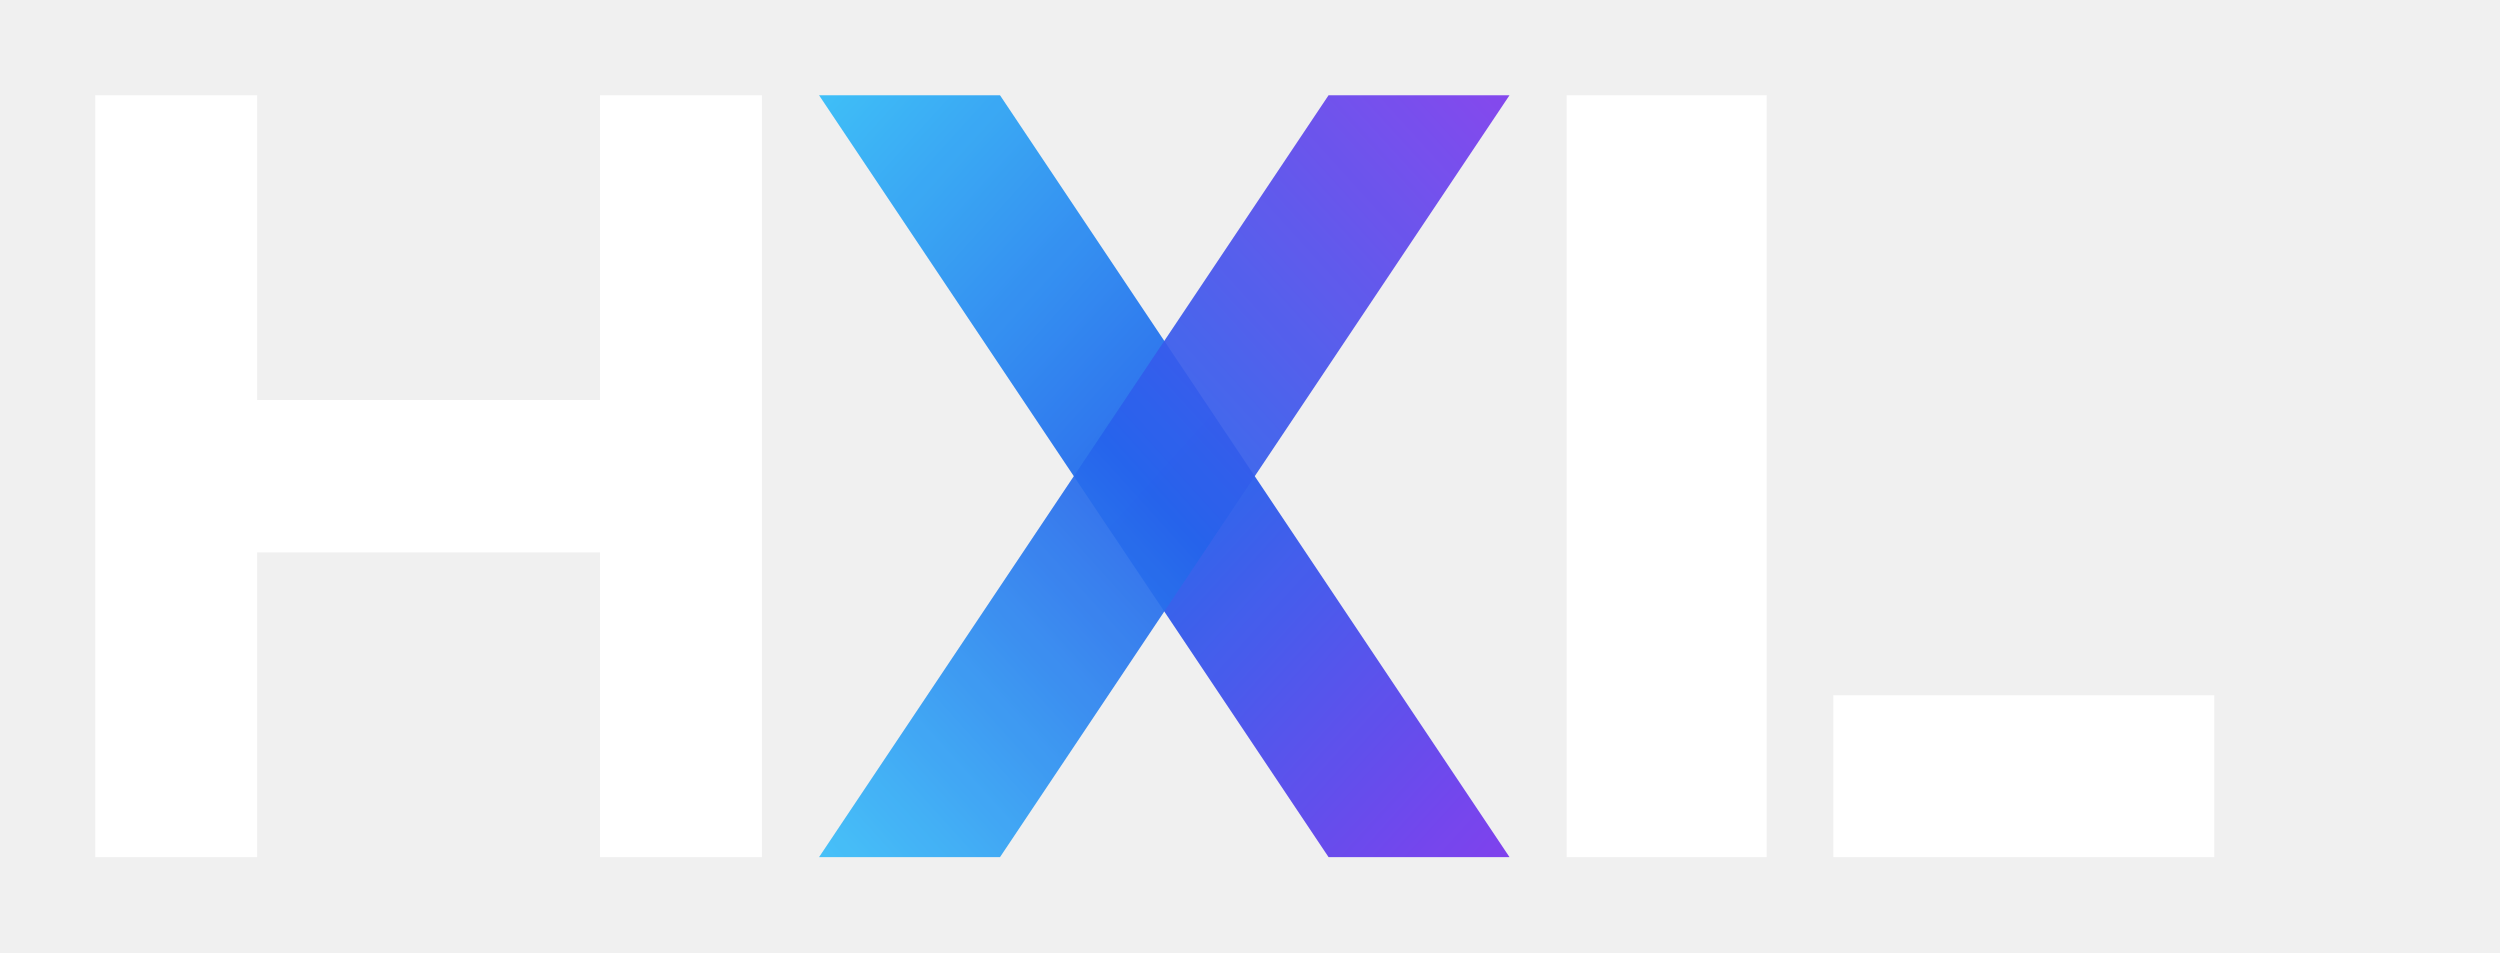
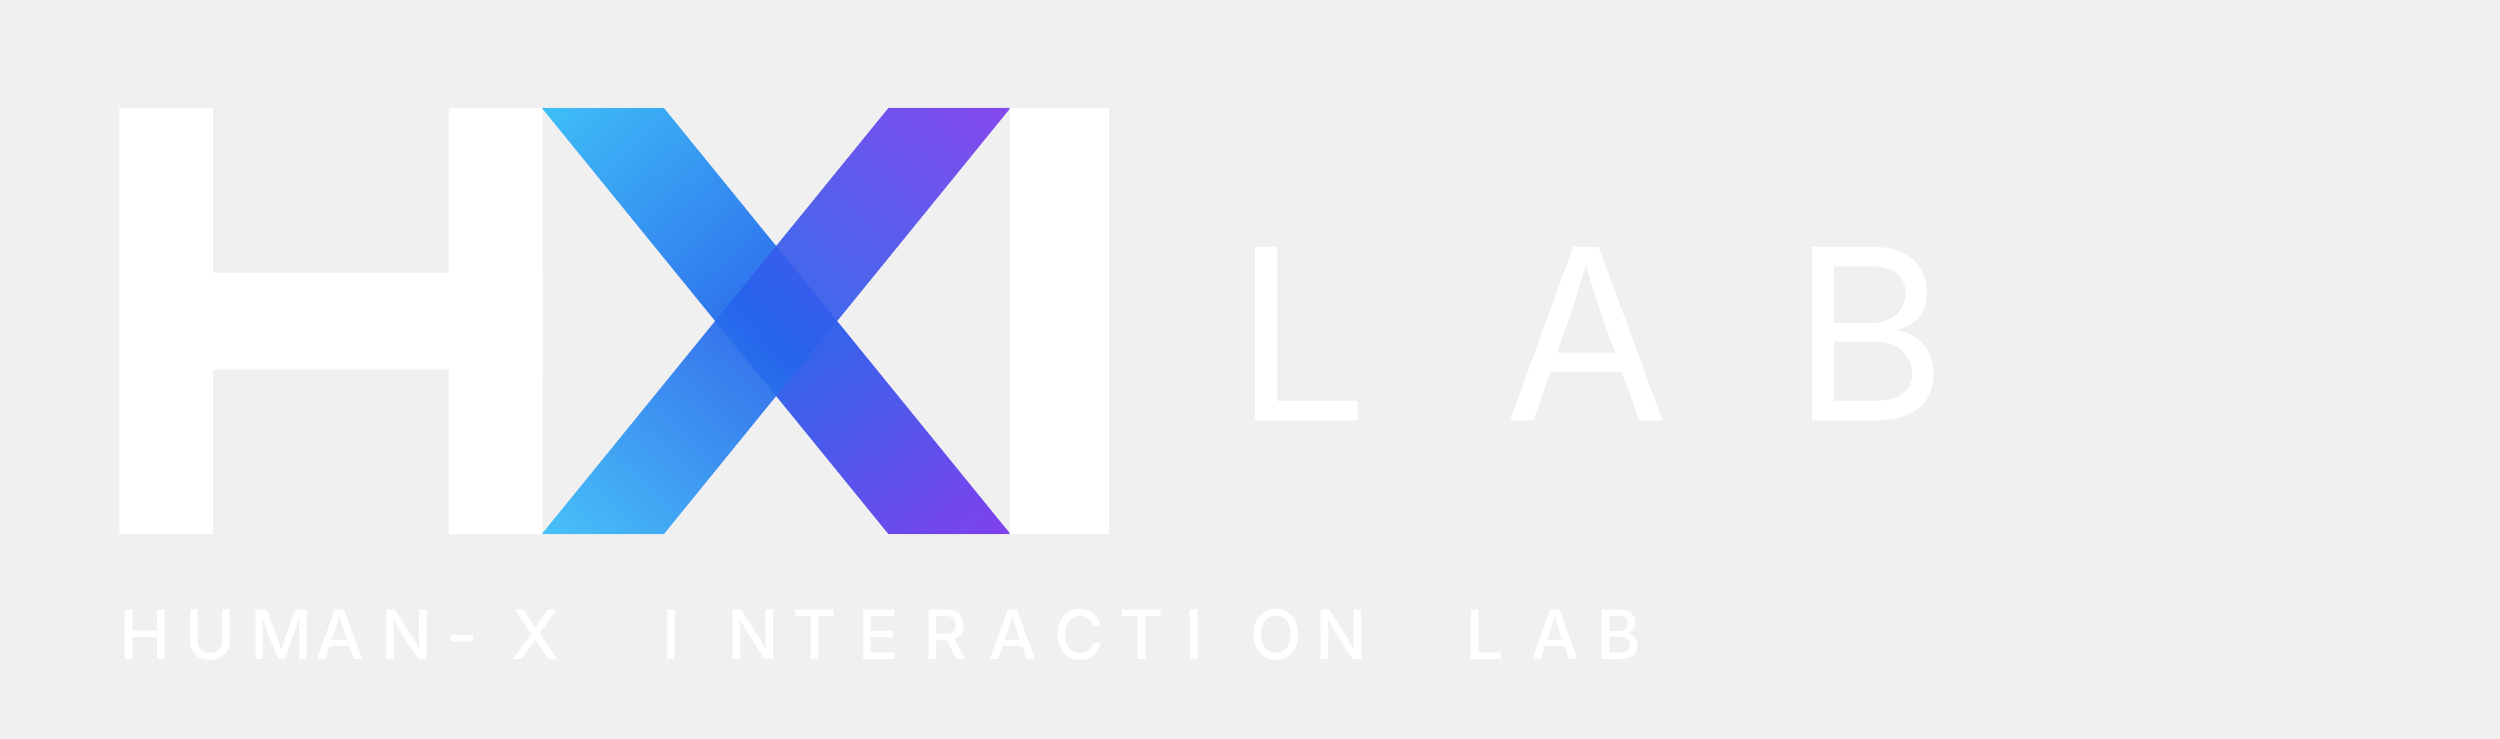
- <svg xmlns="http://www.w3.org/2000/svg" viewBox="0 0 525 200" width="525" height="200">
+ <svg xmlns="http://www.w3.org/2000/svg" viewBox="0 0 880 260" width="880" height="260">
  <defs>
    <linearGradient id="xgrad1" x1="0" y1="0" x2="1" y2="1">
      <stop offset="0" stop-color="#38BDF8" />
      <stop offset="0.52" stop-color="#2563EB" />
      <stop offset="1" stop-color="#7C3AED" />
    </linearGradient>
    <linearGradient id="xgrad2" x1="0" y1="1" x2="1" y2="0">
      <stop offset="0" stop-color="#38BDF8" />
      <stop offset="0.48" stop-color="#2563EB" />
      <stop offset="1" stop-color="#7C3AED" />
    </linearGradient>
  </defs>
-   <rect x="20" y="20" width="34" height="160" fill="#FFFFFF" />
-   <rect x="126" y="20" width="34" height="160" fill="#FFFFFF" />
-   <rect x="48" y="84" width="84" height="32" fill="#FFFFFF" />
-   <polygon points="172,20 210,20 317,180 279,180" fill="url(#xgrad1)" opacity="0.96" />
-   <polygon points="279,20 317,20 210,180 172,180" fill="url(#xgrad2)" opacity="0.92" />
-   <rect x="329" y="20" width="42" height="160" fill="#FFFFFF" />
-   <rect x="385" y="146" width="80" height="34" fill="#FFFFFF" />
+   <rect x="42" y="38" width="33" height="150" fill="#FFFFFF" />
+   <rect x="158" y="38" width="33" height="150" fill="#FFFFFF" />
+   <rect x="42" y="96" width="149" height="34" fill="#FFFFFF" />
+   <polygon points="190.7,38 233.7,38 355.7,188 312.7,188" fill="url(#xgrad1)" opacity="0.96" />
+   <polygon points="312.7,38 355.7,38 233.7,188 190.7,188" fill="url(#xgrad2)" opacity="0.92" />
+   <rect x="355.4" y="38" width="35" height="150" fill="#FFFFFF" />
+   <text x="434.4" y="148" font-family="Inter, Arial, Helvetica, sans-serif" font-size="84" font-weight="400" fill="#FFFFFF">L</text>
+   <text x="529.4" y="148" font-family="Inter, Arial, Helvetica, sans-serif" font-size="84" font-weight="400" fill="#FFFFFF">A</text>
+   <text x="630.4" y="148" font-family="Inter, Arial, Helvetica, sans-serif" font-size="84" font-weight="400" fill="#FFFFFF">B</text>
+   <text x="42" y="232" font-family="Inter, Arial, Helvetica, sans-serif" font-size="24" font-weight="500" fill="#FFFFFF">H</text>
+   <text x="65" y="232" font-family="Inter, Arial, Helvetica, sans-serif" font-size="24" font-weight="500" fill="#FFFFFF">U</text>
+   <text x="88" y="232" font-family="Inter, Arial, Helvetica, sans-serif" font-size="24" font-weight="500" fill="#FFFFFF">M</text>
+   <text x="111" y="232" font-family="Inter, Arial, Helvetica, sans-serif" font-size="24" font-weight="500" fill="#FFFFFF">A</text>
+   <text x="134" y="232" font-family="Inter, Arial, Helvetica, sans-serif" font-size="24" font-weight="500" fill="#FFFFFF">N</text>
+   <text x="157" y="232" font-family="Inter, Arial, Helvetica, sans-serif" font-size="24" font-weight="500" fill="#FFFFFF">-</text>
+   <text x="180" y="232" font-family="Inter, Arial, Helvetica, sans-serif" font-size="24" font-weight="500" fill="#FFFFFF">X</text>
+   <text x="232.9" y="232" font-family="Inter, Arial, Helvetica, sans-serif" font-size="24" font-weight="500" fill="#FFFFFF">I</text>
+   <text x="255.9" y="232" font-family="Inter, Arial, Helvetica, sans-serif" font-size="24" font-weight="500" fill="#FFFFFF">N</text>
+   <text x="278.9" y="232" font-family="Inter, Arial, Helvetica, sans-serif" font-size="24" font-weight="500" fill="#FFFFFF">T</text>
+   <text x="301.9" y="232" font-family="Inter, Arial, Helvetica, sans-serif" font-size="24" font-weight="500" fill="#FFFFFF">E</text>
+   <text x="324.9" y="232" font-family="Inter, Arial, Helvetica, sans-serif" font-size="24" font-weight="500" fill="#FFFFFF">R</text>
+   <text x="347.9" y="232" font-family="Inter, Arial, Helvetica, sans-serif" font-size="24" font-weight="500" fill="#FFFFFF">A</text>
+   <text x="370.9" y="232" font-family="Inter, Arial, Helvetica, sans-serif" font-size="24" font-weight="500" fill="#FFFFFF">C</text>
+   <text x="393.9" y="232" font-family="Inter, Arial, Helvetica, sans-serif" font-size="24" font-weight="500" fill="#FFFFFF">T</text>
+   <text x="416.9" y="232" font-family="Inter, Arial, Helvetica, sans-serif" font-size="24" font-weight="500" fill="#FFFFFF">I</text>
+   <text x="439.9" y="232" font-family="Inter, Arial, Helvetica, sans-serif" font-size="24" font-weight="500" fill="#FFFFFF">O</text>
+   <text x="462.9" y="232" font-family="Inter, Arial, Helvetica, sans-serif" font-size="24" font-weight="500" fill="#FFFFFF">N</text>
+   <text x="515.8" y="232" font-family="Inter, Arial, Helvetica, sans-serif" font-size="24" font-weight="500" fill="#FFFFFF">L</text>
+   <text x="538.8" y="232" font-family="Inter, Arial, Helvetica, sans-serif" font-size="24" font-weight="500" fill="#FFFFFF">A</text>
+   <text x="561.8" y="232" font-family="Inter, Arial, Helvetica, sans-serif" font-size="24" font-weight="500" fill="#FFFFFF">B</text>
</svg>
